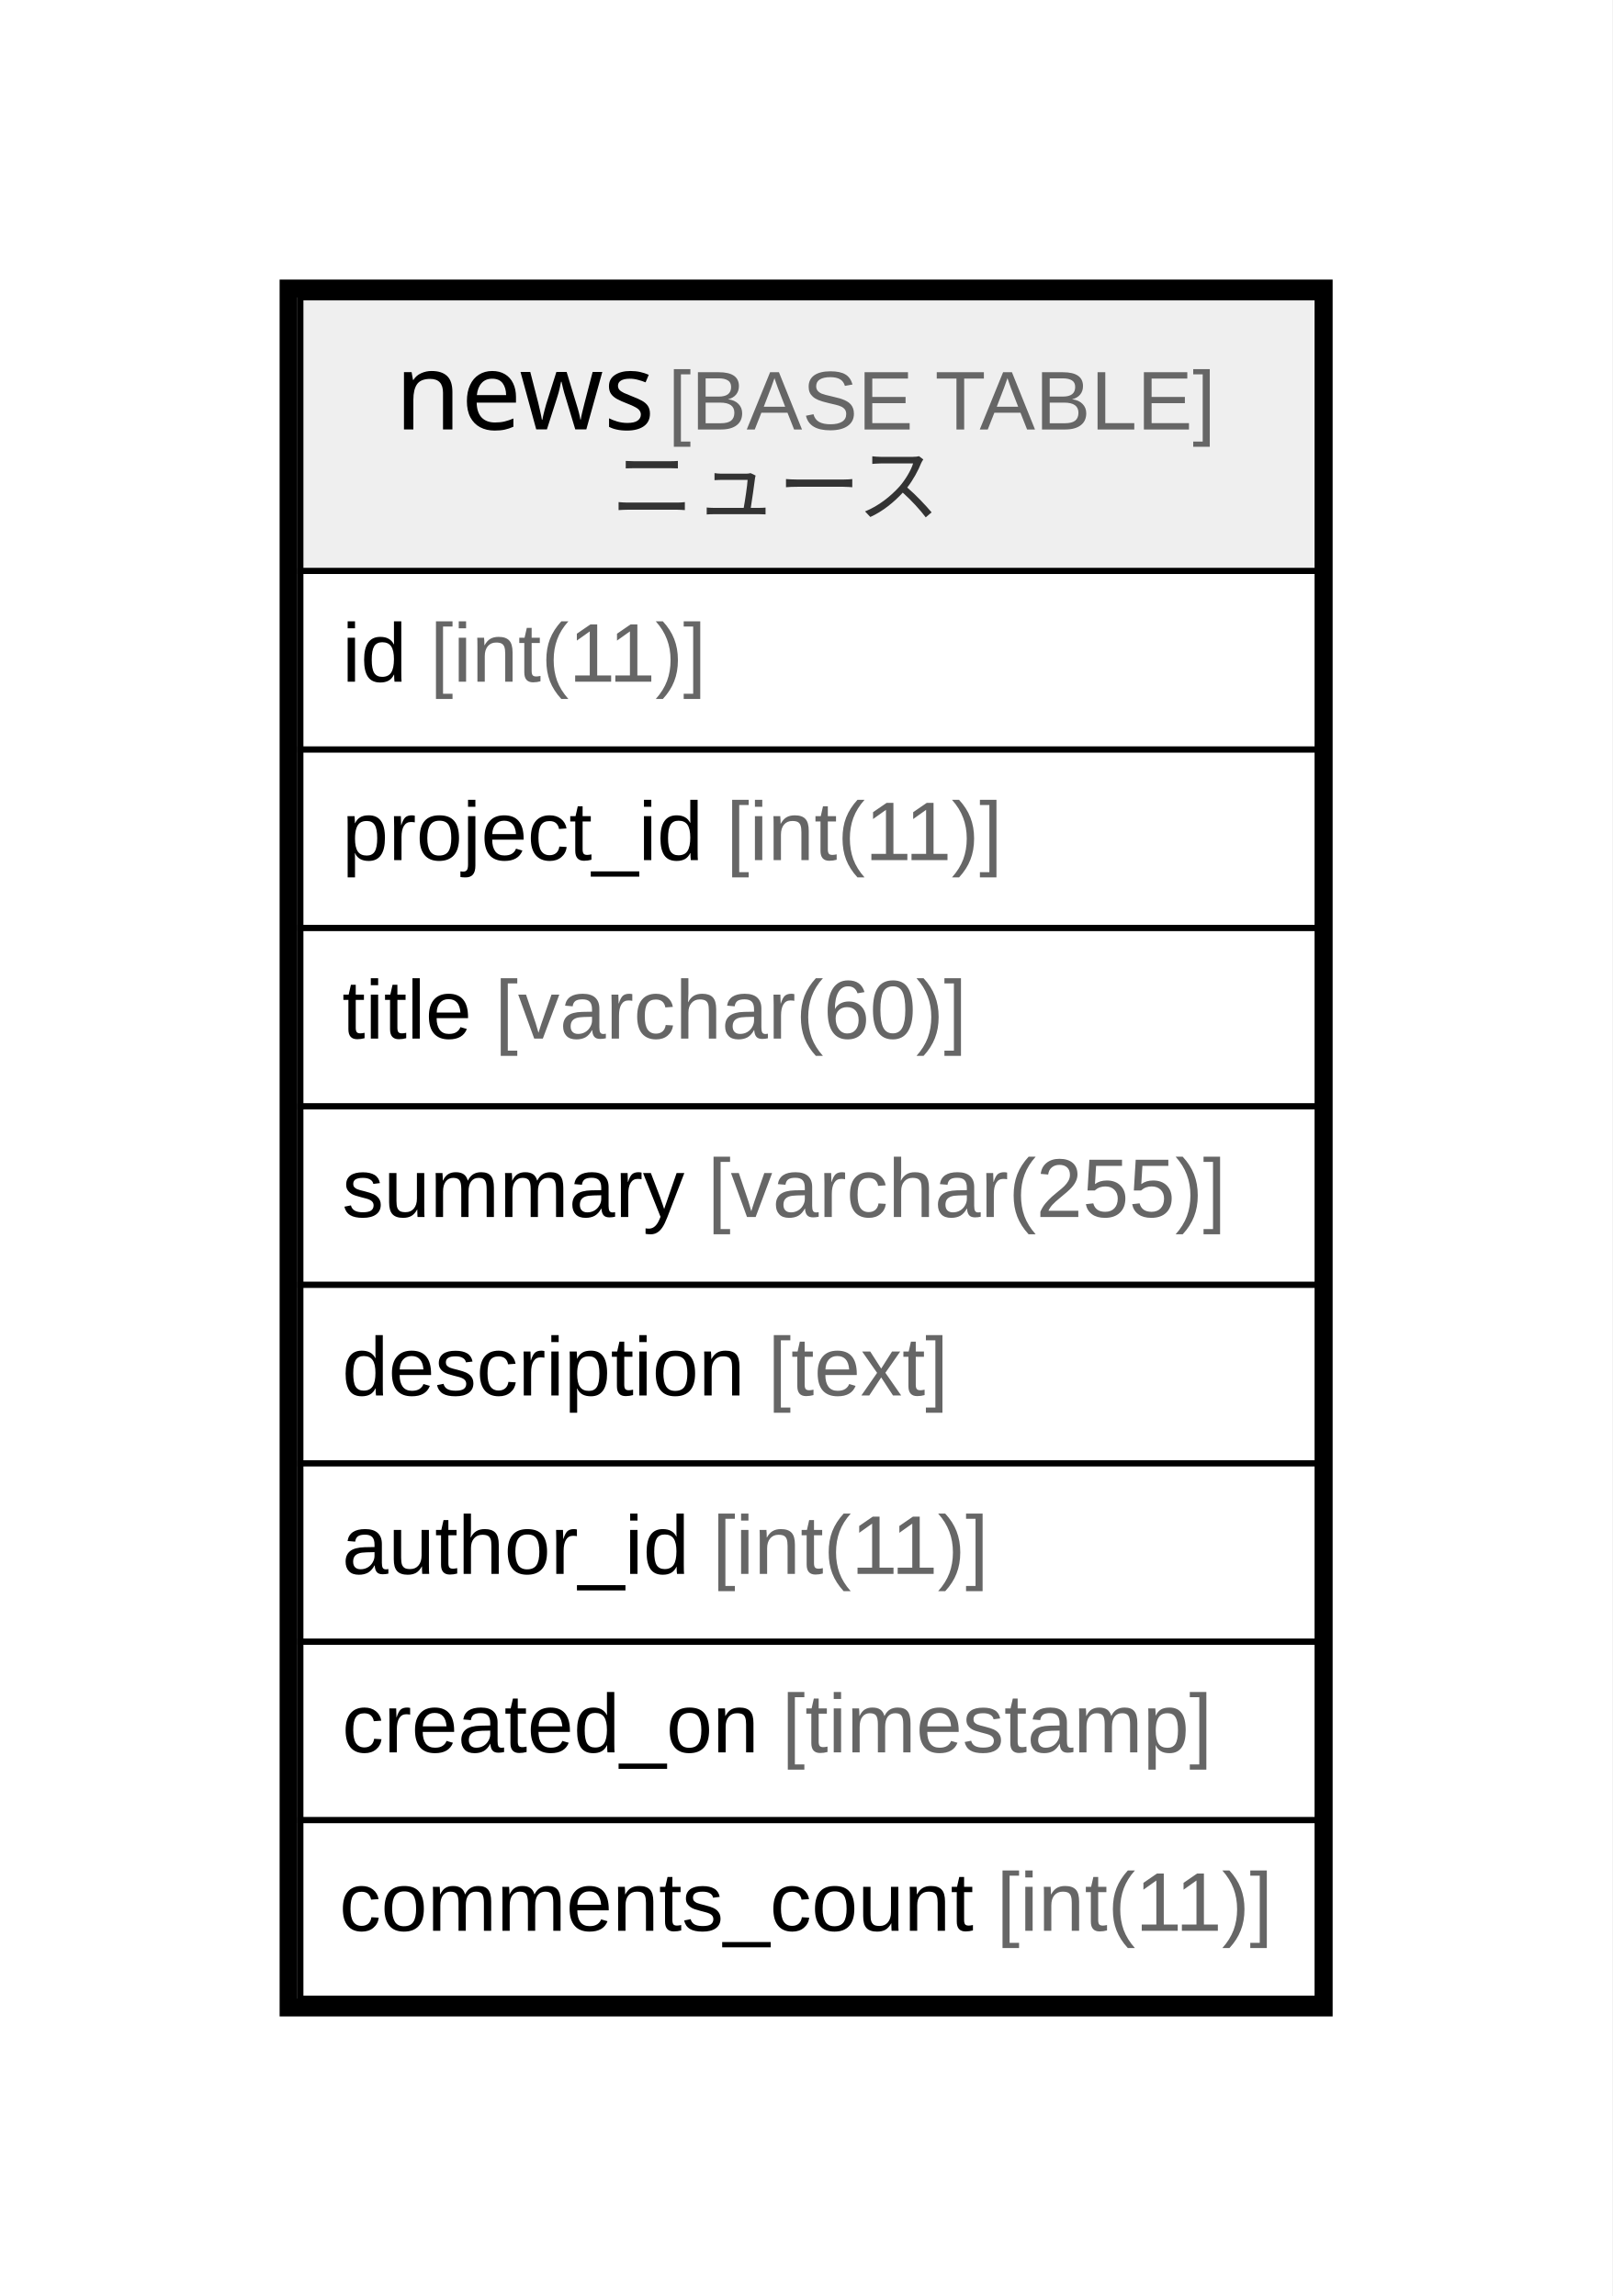
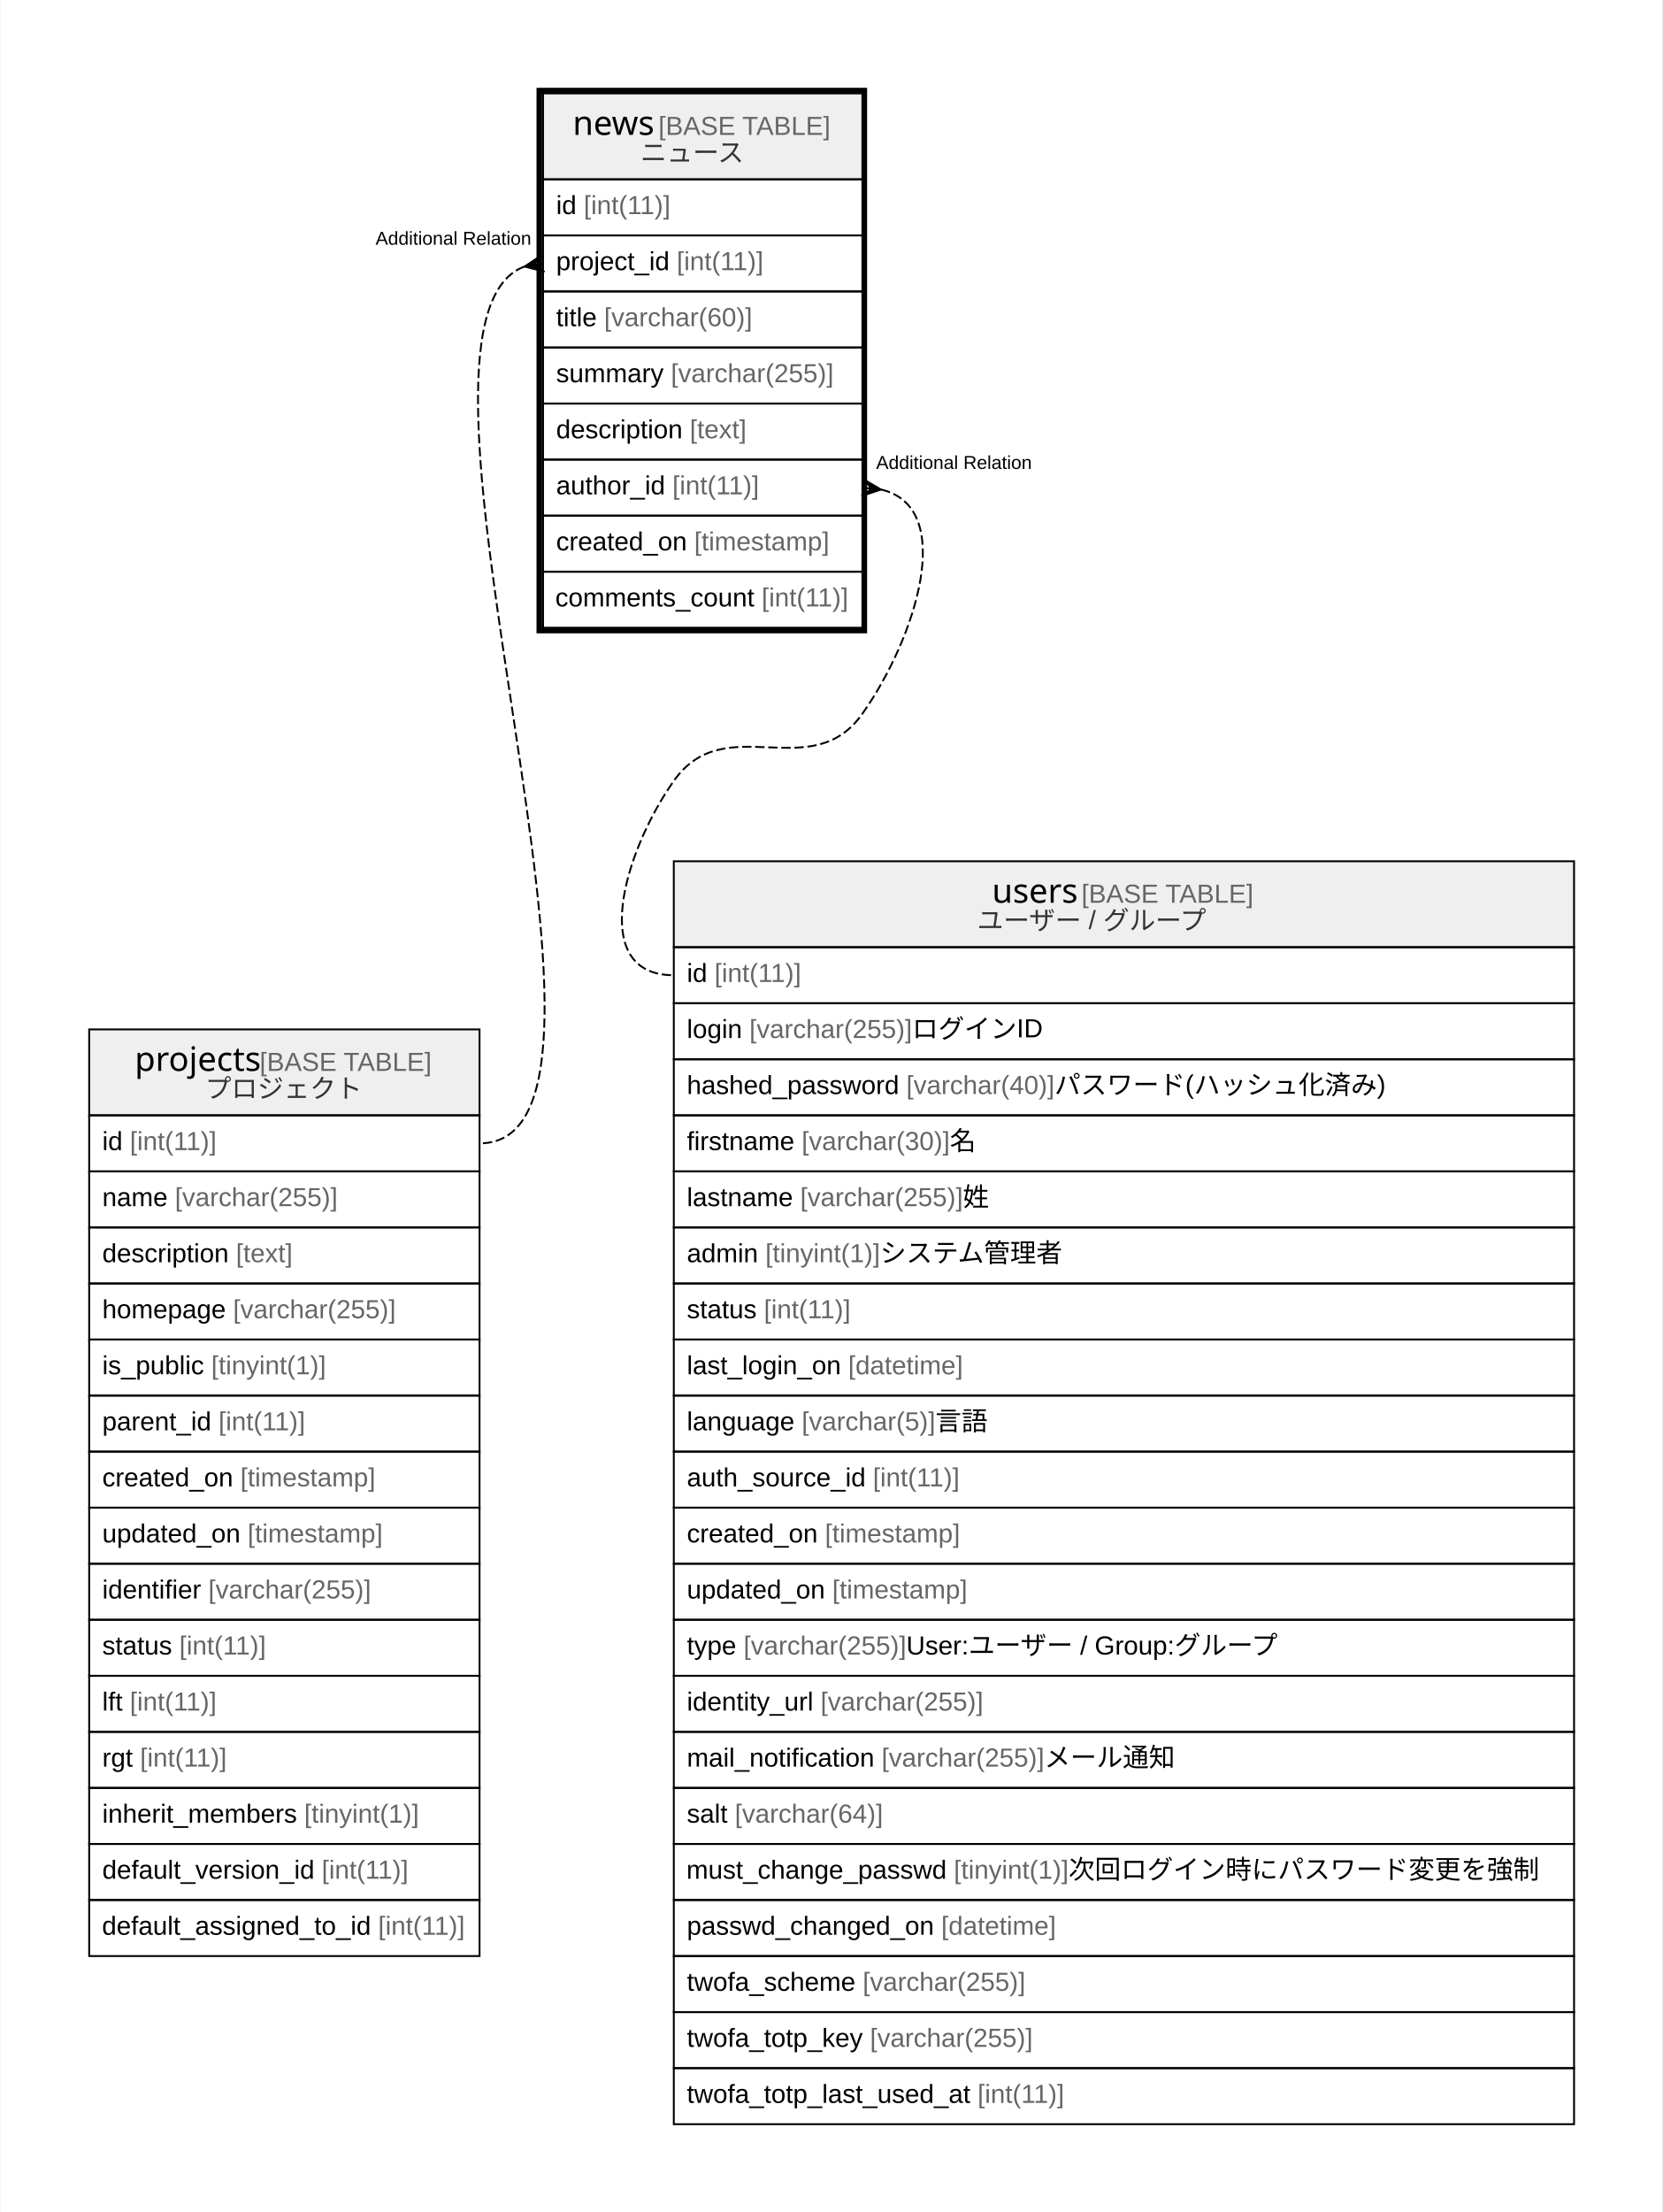
- <svg xmlns="http://www.w3.org/2000/svg" width="271pt" height="386pt" viewBox="0.00 0.00 271.00 386.00">
-   <g id="graph0" class="graph" transform="scale(1 1) rotate(0) translate(4 382)">
-     <polygon fill="#ffffff" stroke="transparent" points="-4,4 -4,-382 267,-382 267,4 -4,4" />
+ <svg xmlns="http://www.w3.org/2000/svg" width="890pt" height="1184pt" viewBox="0.00 0.00 889.50 1184.00">
+   <g id="graph0" class="graph" transform="scale(1 1) rotate(0) translate(4 1180)">
+     <polygon fill="#ffffff" stroke="transparent" points="-4,4 -4,-1180 885.5,-1180 885.5,4 -4,4" />
    <g id="node1" class="node">
-       <polygon fill="#efefef" stroke="transparent" points="46.5,-286 46.5,-332 217.5,-332 217.5,-286 46.5,-286" />
-       <polygon fill="none" stroke="#000000" points="46.5,-286 46.5,-332 217.5,-332 217.5,-286 46.5,-286" />
-       <text text-anchor="start" x="62.37" y="-309.8" font-family="Arial Bold" font-size="18.00" fill="#000000">news</text>
-       <text text-anchor="start" x="104.376" y="-309.8" font-family="Arial" font-size="14.00" fill="#000000"> </text>
-       <text text-anchor="start" x="108.267" y="-309.8" font-family="Arial" font-size="14.00" fill="#666666">[BASE TABLE]</text>
-       <text text-anchor="start" x="98.695" y="-295.4" font-family="Arial" font-size="14.00" fill="#333333">ニュース</text>
-       <polygon fill="none" stroke="#000000" points="46.5,-256 46.5,-286 217.5,-286 217.5,-256 46.5,-256" />
-       <text text-anchor="start" x="53.5" y="-267.4" font-family="Arial" font-size="14.00" fill="#000000">id </text>
-       <text text-anchor="start" x="68.28" y="-267.4" font-family="Arial" font-size="14.00" fill="#666666">[int(11)]</text>
-       <polygon fill="none" stroke="#000000" points="46.5,-226 46.5,-256 217.5,-256 217.5,-226 46.5,-226" />
-       <text text-anchor="start" x="53.5" y="-237.4" font-family="Arial" font-size="14.00" fill="#000000">project_id </text>
-       <text text-anchor="start" x="118.068" y="-237.4" font-family="Arial" font-size="14.00" fill="#666666">[int(11)]</text>
-       <polygon fill="none" stroke="#000000" points="46.5,-196 46.5,-226 217.5,-226 217.5,-196 46.5,-196" />
-       <text text-anchor="start" x="53.5" y="-207.4" font-family="Arial" font-size="14.00" fill="#000000">title </text>
-       <text text-anchor="start" x="79.168" y="-207.4" font-family="Arial" font-size="14.00" fill="#666666">[varchar(60)]</text>
-       <polygon fill="none" stroke="#000000" points="46.5,-166 46.5,-196 217.5,-196 217.5,-166 46.5,-166" />
-       <text text-anchor="start" x="53.5" y="-177.4" font-family="Arial" font-size="14.00" fill="#000000">summary </text>
-       <text text-anchor="start" x="114.938" y="-177.4" font-family="Arial" font-size="14.00" fill="#666666">[varchar(255)]</text>
-       <polygon fill="none" stroke="#000000" points="46.5,-136 46.5,-166 217.5,-166 217.5,-136 46.5,-136" />
-       <text text-anchor="start" x="53.5" y="-147.4" font-family="Arial" font-size="14.00" fill="#000000">description </text>
-       <text text-anchor="start" x="125.068" y="-147.4" font-family="Arial" font-size="14.00" fill="#666666">[text]</text>
-       <polygon fill="none" stroke="#000000" points="46.5,-106 46.5,-136 217.5,-136 217.5,-106 46.5,-106" />
-       <text text-anchor="start" x="53.5" y="-117.4" font-family="Arial" font-size="14.00" fill="#000000">author_id </text>
-       <text text-anchor="start" x="115.744" y="-117.4" font-family="Arial" font-size="14.00" fill="#666666">[int(11)]</text>
-       <polygon fill="none" stroke="#000000" points="46.5,-76 46.5,-106 217.5,-106 217.5,-76 46.5,-76" />
-       <text text-anchor="start" x="53.5" y="-87.4" font-family="Arial" font-size="14.00" fill="#000000">created_on </text>
-       <text text-anchor="start" x="127.42" y="-87.4" font-family="Arial" font-size="14.00" fill="#666666">[timestamp]</text>
-       <polygon fill="none" stroke="#000000" points="46.5,-46 46.5,-76 217.5,-76 217.5,-46 46.5,-46" />
-       <text text-anchor="start" x="53.041" y="-57.4" font-family="Arial" font-size="14.00" fill="#000000">comments_count </text>
-       <text text-anchor="start" x="163.512" y="-57.4" font-family="Arial" font-size="14.00" fill="#666666">[int(11)]</text>
-       <polygon fill="none" stroke="#000000" stroke-width="3" points="44.5,-44.5 44.5,-333.5 218.5,-333.5 218.5,-44.5 44.5,-44.5" />
+       <polygon fill="#efefef" stroke="transparent" points="286.5,-1084 286.5,-1130 457.5,-1130 457.5,-1084 286.5,-1084" />
+       <polygon fill="none" stroke="#000000" points="286.5,-1084 286.5,-1130 457.5,-1130 457.5,-1084 286.5,-1084" />
+       <text text-anchor="start" x="302.37" y="-1107.8" font-family="Arial Bold" font-size="18.00" fill="#000000">news</text>
+       <text text-anchor="start" x="344.376" y="-1107.8" font-family="Arial" font-size="14.00" fill="#000000"> </text>
+       <text text-anchor="start" x="348.267" y="-1107.8" font-family="Arial" font-size="14.00" fill="#666666">[BASE TABLE]</text>
+       <text text-anchor="start" x="338.695" y="-1093.4" font-family="Arial" font-size="14.00" fill="#333333">ニュース</text>
+       <polygon fill="none" stroke="#000000" points="286.5,-1054 286.5,-1084 457.5,-1084 457.5,-1054 286.5,-1054" />
+       <text text-anchor="start" x="293.5" y="-1065.4" font-family="Arial" font-size="14.00" fill="#000000">id </text>
+       <text text-anchor="start" x="308.28" y="-1065.4" font-family="Arial" font-size="14.00" fill="#666666">[int(11)]</text>
+       <polygon fill="none" stroke="#000000" points="286.5,-1024 286.5,-1054 457.5,-1054 457.5,-1024 286.5,-1024" />
+       <text text-anchor="start" x="293.5" y="-1035.4" font-family="Arial" font-size="14.00" fill="#000000">project_id </text>
+       <text text-anchor="start" x="358.068" y="-1035.4" font-family="Arial" font-size="14.00" fill="#666666">[int(11)]</text>
+       <polygon fill="none" stroke="#000000" points="286.5,-994 286.5,-1024 457.5,-1024 457.5,-994 286.5,-994" />
+       <text text-anchor="start" x="293.5" y="-1005.4" font-family="Arial" font-size="14.00" fill="#000000">title </text>
+       <text text-anchor="start" x="319.168" y="-1005.4" font-family="Arial" font-size="14.00" fill="#666666">[varchar(60)]</text>
+       <polygon fill="none" stroke="#000000" points="286.5,-964 286.5,-994 457.5,-994 457.5,-964 286.5,-964" />
+       <text text-anchor="start" x="293.5" y="-975.4" font-family="Arial" font-size="14.00" fill="#000000">summary </text>
+       <text text-anchor="start" x="354.938" y="-975.4" font-family="Arial" font-size="14.00" fill="#666666">[varchar(255)]</text>
+       <polygon fill="none" stroke="#000000" points="286.5,-934 286.5,-964 457.5,-964 457.5,-934 286.5,-934" />
+       <text text-anchor="start" x="293.5" y="-945.4" font-family="Arial" font-size="14.00" fill="#000000">description </text>
+       <text text-anchor="start" x="365.068" y="-945.4" font-family="Arial" font-size="14.00" fill="#666666">[text]</text>
+       <polygon fill="none" stroke="#000000" points="286.5,-904 286.5,-934 457.5,-934 457.5,-904 286.5,-904" />
+       <text text-anchor="start" x="293.5" y="-915.4" font-family="Arial" font-size="14.00" fill="#000000">author_id </text>
+       <text text-anchor="start" x="355.744" y="-915.4" font-family="Arial" font-size="14.00" fill="#666666">[int(11)]</text>
+       <polygon fill="none" stroke="#000000" points="286.5,-874 286.5,-904 457.5,-904 457.5,-874 286.5,-874" />
+       <text text-anchor="start" x="293.5" y="-885.4" font-family="Arial" font-size="14.00" fill="#000000">created_on </text>
+       <text text-anchor="start" x="367.42" y="-885.4" font-family="Arial" font-size="14.00" fill="#666666">[timestamp]</text>
+       <polygon fill="none" stroke="#000000" points="286.5,-844 286.5,-874 457.5,-874 457.5,-844 286.5,-844" />
+       <text text-anchor="start" x="293.041" y="-855.4" font-family="Arial" font-size="14.00" fill="#000000">comments_count </text>
+       <text text-anchor="start" x="403.512" y="-855.4" font-family="Arial" font-size="14.00" fill="#666666">[int(11)]</text>
+       <polygon fill="none" stroke="#000000" stroke-width="3" points="284.5,-842.5 284.5,-1131.5 458.5,-1131.5 458.5,-842.5 284.5,-842.5" />
+     </g>
+     <g id="node2" class="node">
+       <polygon fill="#efefef" stroke="transparent" points="43.5,-583 43.5,-629 252.5,-629 252.5,-583 43.5,-583" />
+       <polygon fill="none" stroke="#000000" points="43.5,-583 43.5,-629 252.5,-629 252.5,-583 43.5,-583" />
+       <text text-anchor="start" x="67.87" y="-606.8" font-family="Arial Bold" font-size="18.00" fill="#000000">projects</text>
+       <text text-anchor="start" x="130.877" y="-606.8" font-family="Arial" font-size="14.00" fill="#000000"> </text>
+       <text text-anchor="start" x="134.767" y="-606.8" font-family="Arial" font-size="14.00" fill="#666666">[BASE TABLE]</text>
+       <text text-anchor="start" x="105.627" y="-592.4" font-family="Arial" font-size="14.00" fill="#333333">プロジェクト</text>
+       <polygon fill="none" stroke="#000000" points="43.5,-553 43.5,-583 252.5,-583 252.5,-553 43.5,-553" />
+       <text text-anchor="start" x="50.5" y="-564.4" font-family="Arial" font-size="14.00" fill="#000000">id </text>
+       <text text-anchor="start" x="65.28" y="-564.4" font-family="Arial" font-size="14.00" fill="#666666">[int(11)]</text>
+       <polygon fill="none" stroke="#000000" points="43.5,-523 43.5,-553 252.5,-553 252.5,-523 43.5,-523" />
+       <text text-anchor="start" x="50.5" y="-534.4" font-family="Arial" font-size="14.00" fill="#000000">name </text>
+       <text text-anchor="start" x="89.399" y="-534.4" font-family="Arial" font-size="14.00" fill="#666666">[varchar(255)]</text>
+       <polygon fill="none" stroke="#000000" points="43.5,-493 43.5,-523 252.5,-523 252.5,-493 43.5,-493" />
+       <text text-anchor="start" x="50.5" y="-504.4" font-family="Arial" font-size="14.00" fill="#000000">description </text>
+       <text text-anchor="start" x="122.068" y="-504.4" font-family="Arial" font-size="14.00" fill="#666666">[text]</text>
+       <polygon fill="none" stroke="#000000" points="43.5,-463 43.5,-493 252.5,-493 252.5,-463 43.5,-463" />
+       <text text-anchor="start" x="50.5" y="-474.4" font-family="Arial" font-size="14.00" fill="#000000">homepage </text>
+       <text text-anchor="start" x="120.529" y="-474.4" font-family="Arial" font-size="14.00" fill="#666666">[varchar(255)]</text>
+       <polygon fill="none" stroke="#000000" points="43.5,-433 43.5,-463 252.5,-463 252.5,-433 43.5,-433" />
+       <text text-anchor="start" x="50.5" y="-444.4" font-family="Arial" font-size="14.00" fill="#000000">is_public </text>
+       <text text-anchor="start" x="108.841" y="-444.4" font-family="Arial" font-size="14.00" fill="#666666">[tinyint(1)]</text>
+       <polygon fill="none" stroke="#000000" points="43.5,-403 43.5,-433 252.5,-433 252.5,-403 43.5,-403" />
+       <text text-anchor="start" x="50.5" y="-414.4" font-family="Arial" font-size="14.00" fill="#000000">parent_id </text>
+       <text text-anchor="start" x="112.744" y="-414.4" font-family="Arial" font-size="14.00" fill="#666666">[int(11)]</text>
+       <polygon fill="none" stroke="#000000" points="43.5,-373 43.5,-403 252.5,-403 252.5,-373 43.5,-373" />
+       <text text-anchor="start" x="50.5" y="-384.4" font-family="Arial" font-size="14.00" fill="#000000">created_on </text>
+       <text text-anchor="start" x="124.42" y="-384.4" font-family="Arial" font-size="14.00" fill="#666666">[timestamp]</text>
+       <polygon fill="none" stroke="#000000" points="43.5,-343 43.5,-373 252.5,-373 252.5,-343 43.5,-343" />
+       <text text-anchor="start" x="50.5" y="-354.4" font-family="Arial" font-size="14.00" fill="#000000">updated_on </text>
+       <text text-anchor="start" x="128.325" y="-354.4" font-family="Arial" font-size="14.00" fill="#666666">[timestamp]</text>
+       <polygon fill="none" stroke="#000000" points="43.5,-313 43.5,-343 252.5,-343 252.5,-313 43.5,-313" />
+       <text text-anchor="start" x="50.5" y="-324.4" font-family="Arial" font-size="14.00" fill="#000000">identifier </text>
+       <text text-anchor="start" x="107.283" y="-324.4" font-family="Arial" font-size="14.00" fill="#666666">[varchar(255)]</text>
+       <polygon fill="none" stroke="#000000" points="43.5,-283 43.5,-313 252.5,-313 252.5,-283 43.5,-283" />
+       <text text-anchor="start" x="50.5" y="-294.4" font-family="Arial" font-size="14.00" fill="#000000">status </text>
+       <text text-anchor="start" x="91.737" y="-294.4" font-family="Arial" font-size="14.00" fill="#666666">[int(11)]</text>
+       <polygon fill="none" stroke="#000000" points="43.5,-253 43.5,-283 252.5,-283 252.5,-253 43.5,-253" />
+       <text text-anchor="start" x="50.5" y="-264.4" font-family="Arial" font-size="14.00" fill="#000000">lft </text>
+       <text text-anchor="start" x="65.278" y="-264.4" font-family="Arial" font-size="14.00" fill="#666666">[int(11)]</text>
+       <polygon fill="none" stroke="#000000" points="43.5,-223 43.5,-253 252.5,-253 252.5,-223 43.5,-223" />
+       <text text-anchor="start" x="50.5" y="-234.4" font-family="Arial" font-size="14.00" fill="#000000">rgt </text>
+       <text text-anchor="start" x="70.724" y="-234.4" font-family="Arial" font-size="14.00" fill="#666666">[int(11)]</text>
+       <polygon fill="none" stroke="#000000" points="43.5,-193 43.5,-223 252.5,-223 252.5,-193 43.5,-193" />
+       <text text-anchor="start" x="50.5" y="-204.4" font-family="Arial" font-size="14.00" fill="#000000">inherit_members </text>
+       <text text-anchor="start" x="158.615" y="-204.4" font-family="Arial" font-size="14.00" fill="#666666">[tinyint(1)]</text>
+       <polygon fill="none" stroke="#000000" points="43.5,-163 43.5,-193 252.5,-193 252.5,-163 43.5,-163" />
+       <text text-anchor="start" x="50.5" y="-174.4" font-family="Arial" font-size="14.00" fill="#000000">default_version_id </text>
+       <text text-anchor="start" x="167.978" y="-174.4" font-family="Arial" font-size="14.00" fill="#666666">[int(11)]</text>
+       <polygon fill="none" stroke="#000000" points="43.5,-133 43.5,-163 252.5,-163 252.5,-133 43.5,-133" />
+       <text text-anchor="start" x="50.357" y="-144.4" font-family="Arial" font-size="14.00" fill="#000000">default_assigned_to_id </text>
+       <text text-anchor="start" x="198.196" y="-144.4" font-family="Arial" font-size="14.00" fill="#666666">[int(11)]</text>
+     </g>
+     <g id="edge1" class="edge">
+       <path fill="none" stroke="#000000" stroke-dasharray="5,2" d="M276.449,-1037.294C193.58,-1006.465 353.75,-568 252.5,-568" />
+       <polygon fill="#000000" stroke="#000000" points="276.641,-1037.327 285.747,-1043.437 281.57,-1038.164 286.5,-1039 286.5,-1039 286.5,-1039 281.57,-1038.164 287.253,-1034.563 276.641,-1037.327 276.641,-1037.327" />
+       <text text-anchor="start" x="196.825" y="-1049" font-family="Arial" font-size="10.00" fill="#000000">Additional Relation</text>
+     </g>
+     <g id="node3" class="node">
+       <polygon fill="#efefef" stroke="transparent" points="356.5,-673 356.5,-719 838.5,-719 838.5,-673 356.5,-673" />
+       <polygon fill="none" stroke="#000000" points="356.5,-673 356.5,-719 838.5,-719 838.5,-673 356.5,-673" />
+       <text text-anchor="start" x="526.871" y="-696.8" font-family="Arial Bold" font-size="18.00" fill="#000000">users</text>
+       <text text-anchor="start" x="570.875" y="-696.8" font-family="Arial" font-size="14.00" fill="#000000"> </text>
+       <text text-anchor="start" x="574.766" y="-696.8" font-family="Arial" font-size="14.00" fill="#666666">[BASE TABLE]</text>
+       <text text-anchor="start" x="518.956" y="-682.4" font-family="Arial" font-size="14.00" fill="#333333">ユーザー / グループ</text>
+       <polygon fill="none" stroke="#000000" points="356.5,-643 356.5,-673 838.5,-673 838.5,-643 356.5,-643" />
+       <text text-anchor="start" x="363.5" y="-654.4" font-family="Arial" font-size="14.00" fill="#000000">id </text>
+       <text text-anchor="start" x="378.28" y="-654.4" font-family="Arial" font-size="14.00" fill="#666666">[int(11)]</text>
+       <polygon fill="none" stroke="#000000" points="356.5,-613 356.5,-643 838.5,-643 838.5,-613 356.5,-613" />
+       <text text-anchor="start" x="363.5" y="-624.4" font-family="Arial" font-size="14.00" fill="#000000">login </text>
+       <text text-anchor="start" x="396.952" y="-624.4" font-family="Arial" font-size="14.00" fill="#666666">[varchar(255)]</text>
+       <text text-anchor="start" x="484.071" y="-624.4" font-family="Arial" font-size="14.00" fill="#000000"> ログインID</text>
+       <polygon fill="none" stroke="#000000" points="356.5,-583 356.5,-613 838.5,-613 838.5,-583 356.5,-583" />
+       <text text-anchor="start" x="363.5" y="-594.4" font-family="Arial" font-size="14.00" fill="#000000">hashed_password </text>
+       <text text-anchor="start" x="480.984" y="-594.4" font-family="Arial" font-size="14.00" fill="#666666">[varchar(40)]</text>
+       <text text-anchor="start" x="560.32" y="-594.4" font-family="Arial" font-size="14.00" fill="#000000"> パスワード(ハッシュ化済み)</text>
+       <polygon fill="none" stroke="#000000" points="356.5,-553 356.5,-583 838.5,-583 838.5,-553 356.5,-553" />
+       <text text-anchor="start" x="363.5" y="-564.4" font-family="Arial" font-size="14.00" fill="#000000">firstname </text>
+       <text text-anchor="start" x="424.947" y="-564.4" font-family="Arial" font-size="14.00" fill="#666666">[varchar(30)]</text>
+       <text text-anchor="start" x="504.284" y="-564.4" font-family="Arial" font-size="14.00" fill="#000000"> 名</text>
+       <polygon fill="none" stroke="#000000" points="356.5,-523 356.5,-553 838.5,-553 838.5,-523 356.5,-523" />
+       <text text-anchor="start" x="363.5" y="-534.4" font-family="Arial" font-size="14.00" fill="#000000">lastname </text>
+       <text text-anchor="start" x="424.179" y="-534.4" font-family="Arial" font-size="14.00" fill="#666666">[varchar(255)]</text>
+       <text text-anchor="start" x="511.298" y="-534.4" font-family="Arial" font-size="14.00" fill="#000000"> 姓</text>
+       <polygon fill="none" stroke="#000000" points="356.5,-493 356.5,-523 838.5,-523 838.5,-493 356.5,-493" />
+       <text text-anchor="start" x="363.5" y="-504.4" font-family="Arial" font-size="14.00" fill="#000000">admin </text>
+       <text text-anchor="start" x="405.506" y="-504.4" font-family="Arial" font-size="14.00" fill="#666666">[tinyint(1)]</text>
+       <text text-anchor="start" x="466.95" y="-504.4" font-family="Arial" font-size="14.00" fill="#000000"> システム管理者</text>
+       <polygon fill="none" stroke="#000000" points="356.5,-463 356.5,-493 838.5,-493 838.5,-463 356.5,-463" />
+       <text text-anchor="start" x="363.5" y="-474.4" font-family="Arial" font-size="14.00" fill="#000000">status </text>
+       <text text-anchor="start" x="404.737" y="-474.4" font-family="Arial" font-size="14.00" fill="#666666">[int(11)]</text>
+       <polygon fill="none" stroke="#000000" points="356.5,-433 356.5,-463 838.5,-463 838.5,-433 356.5,-433" />
+       <text text-anchor="start" x="363.5" y="-444.4" font-family="Arial" font-size="14.00" fill="#000000">last_login_on </text>
+       <text text-anchor="start" x="449.862" y="-444.4" font-family="Arial" font-size="14.00" fill="#666666">[datetime]</text>
+       <polygon fill="none" stroke="#000000" points="356.5,-403 356.5,-433 838.5,-433 838.5,-403 356.5,-403" />
+       <text text-anchor="start" x="363.5" y="-414.4" font-family="Arial" font-size="14.00" fill="#000000">language </text>
+       <text text-anchor="start" x="424.975" y="-414.4" font-family="Arial" font-size="14.00" fill="#666666">[varchar(5)]</text>
+       <text text-anchor="start" x="496.529" y="-414.4" font-family="Arial" font-size="14.00" fill="#000000"> 言語</text>
+       <polygon fill="none" stroke="#000000" points="356.5,-373 356.5,-403 838.5,-403 838.5,-373 356.5,-373" />
+       <text text-anchor="start" x="363.5" y="-384.4" font-family="Arial" font-size="14.00" fill="#000000">auth_source_id </text>
+       <text text-anchor="start" x="463.092" y="-384.4" font-family="Arial" font-size="14.00" fill="#666666">[int(11)]</text>
+       <polygon fill="none" stroke="#000000" points="356.5,-343 356.5,-373 838.5,-373 838.5,-343 356.5,-343" />
+       <text text-anchor="start" x="363.5" y="-354.4" font-family="Arial" font-size="14.00" fill="#000000">created_on </text>
+       <text text-anchor="start" x="437.42" y="-354.4" font-family="Arial" font-size="14.00" fill="#666666">[timestamp]</text>
+       <polygon fill="none" stroke="#000000" points="356.5,-313 356.5,-343 838.5,-343 838.5,-313 356.5,-313" />
+       <text text-anchor="start" x="363.5" y="-324.4" font-family="Arial" font-size="14.00" fill="#000000">updated_on </text>
+       <text text-anchor="start" x="441.325" y="-324.4" font-family="Arial" font-size="14.00" fill="#666666">[timestamp]</text>
+       <polygon fill="none" stroke="#000000" points="356.5,-283 356.5,-313 838.5,-313 838.5,-283 356.5,-283" />
+       <text text-anchor="start" x="363.5" y="-294.4" font-family="Arial" font-size="14.00" fill="#000000">type </text>
+       <text text-anchor="start" x="393.846" y="-294.4" font-family="Arial" font-size="14.00" fill="#666666">[varchar(255)]</text>
+       <text text-anchor="start" x="480.966" y="-294.4" font-family="Arial" font-size="14.00" fill="#000000"> User:ユーザー / Group:グループ</text>
+       <polygon fill="none" stroke="#000000" points="356.5,-253 356.5,-283 838.5,-283 838.5,-253 356.5,-253" />
+       <text text-anchor="start" x="363.5" y="-264.4" font-family="Arial" font-size="14.00" fill="#000000">identity_url </text>
+       <text text-anchor="start" x="435.065" y="-264.4" font-family="Arial" font-size="14.00" fill="#666666">[varchar(255)]</text>
+       <polygon fill="none" stroke="#000000" points="356.5,-223 356.5,-253 838.5,-253 838.5,-223 356.5,-223" />
+       <text text-anchor="start" x="363.5" y="-234.4" font-family="Arial" font-size="14.00" fill="#000000">mail_notification </text>
+       <text text-anchor="start" x="467.734" y="-234.4" font-family="Arial" font-size="14.00" fill="#666666">[varchar(255)]</text>
+       <text text-anchor="start" x="554.853" y="-234.4" font-family="Arial" font-size="14.00" fill="#000000"> メール通知</text>
+       <polygon fill="none" stroke="#000000" points="356.5,-193 356.5,-223 838.5,-223 838.5,-193 356.5,-193" />
+       <text text-anchor="start" x="363.5" y="-204.4" font-family="Arial" font-size="14.00" fill="#000000">salt </text>
+       <text text-anchor="start" x="389.17" y="-204.4" font-family="Arial" font-size="14.00" fill="#666666">[varchar(64)]</text>
+       <polygon fill="none" stroke="#000000" points="356.5,-163 356.5,-193 838.5,-193 838.5,-163 356.5,-163" />
+       <text text-anchor="start" x="363.265" y="-174.4" font-family="Arial" font-size="14.00" fill="#000000">must_change_passwd </text>
+       <text text-anchor="start" x="506.422" y="-174.4" font-family="Arial" font-size="14.00" fill="#666666">[tinyint(1)]</text>
+       <text text-anchor="start" x="567.866" y="-174.4" font-family="Arial" font-size="14.00" fill="#000000"> 次回ログイン時にパスワード変更を強制</text>
+       <polygon fill="none" stroke="#000000" points="356.5,-133 356.5,-163 838.5,-163 838.5,-133 356.5,-133" />
+       <text text-anchor="start" x="363.5" y="-144.4" font-family="Arial" font-size="14.00" fill="#000000">passwd_changed_on </text>
+       <text text-anchor="start" x="499.671" y="-144.4" font-family="Arial" font-size="14.00" fill="#666666">[datetime]</text>
+       <polygon fill="none" stroke="#000000" points="356.5,-103 356.5,-133 838.5,-133 838.5,-103 356.5,-103" />
+       <text text-anchor="start" x="363.5" y="-114.4" font-family="Arial" font-size="14.00" fill="#000000">twofa_scheme </text>
+       <text text-anchor="start" x="457.635" y="-114.4" font-family="Arial" font-size="14.00" fill="#666666">[varchar(255)]</text>
+       <polygon fill="none" stroke="#000000" points="356.5,-73 356.5,-103 838.5,-103 838.5,-73 356.5,-73" />
+       <text text-anchor="start" x="363.5" y="-84.4" font-family="Arial" font-size="14.00" fill="#000000">twofa_totp_key </text>
+       <text text-anchor="start" x="461.538" y="-84.4" font-family="Arial" font-size="14.00" fill="#666666">[varchar(255)]</text>
+       <polygon fill="none" stroke="#000000" points="356.5,-43 356.5,-73 838.5,-73 838.5,-43 356.5,-43" />
+       <text text-anchor="start" x="363.5" y="-54.4" font-family="Arial" font-size="14.00" fill="#000000">twofa_totp_last_used_at </text>
+       <text text-anchor="start" x="519.121" y="-54.4" font-family="Arial" font-size="14.00" fill="#666666">[int(11)]</text>
+     </g>
+     <g id="edge2" class="edge">
+       <path fill="none" stroke="#000000" stroke-dasharray="5,2" d="M467.477,-917.955C508.124,-908.62 486.374,-838.945 457.5,-798 430.036,-759.055 383.964,-800.945 356.5,-762 329.862,-724.226 310.278,-658 356.5,-658" />
+       <polygon fill="#000000" stroke="#000000" points="467.446,-917.958 457.031,-914.524 462.473,-918.479 457.5,-919 457.5,-919 457.5,-919 462.473,-918.479 457.969,-923.476 467.446,-917.958 467.446,-917.958" />
+       <text text-anchor="start" x="464.825" y="-929" font-family="Arial" font-size="10.00" fill="#000000">Additional Relation</text>
    </g>
  </g>
</svg>
